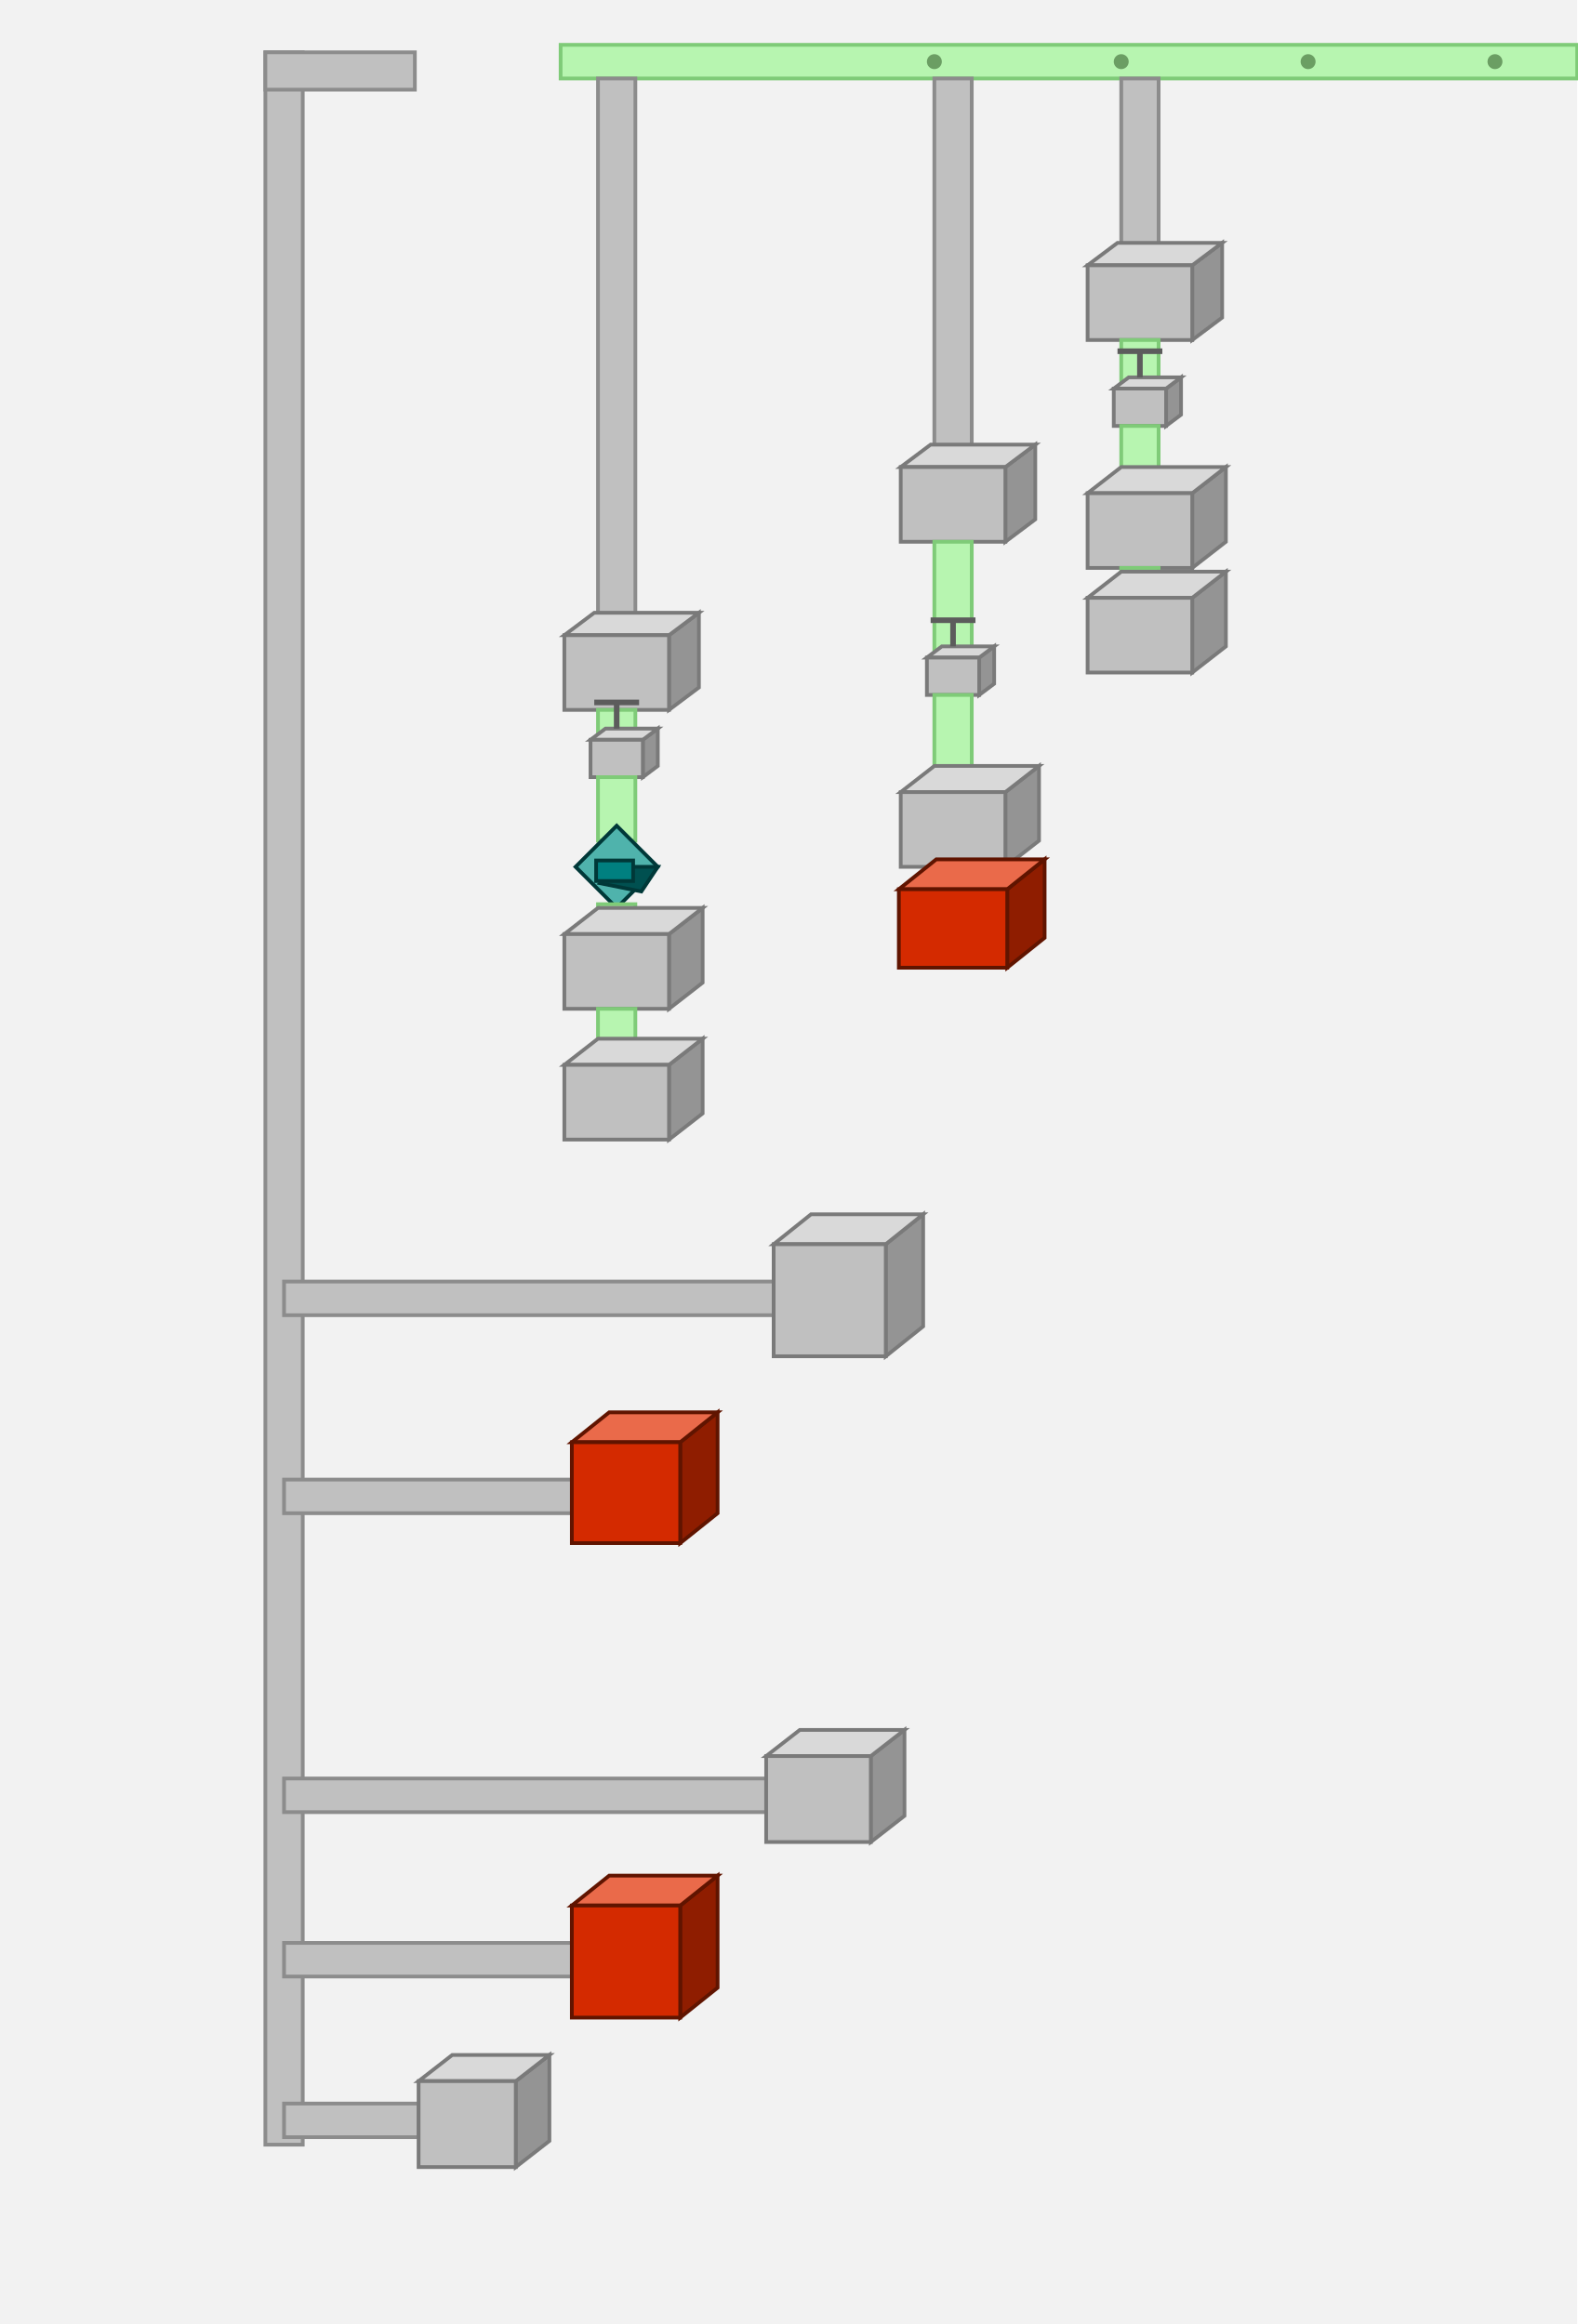
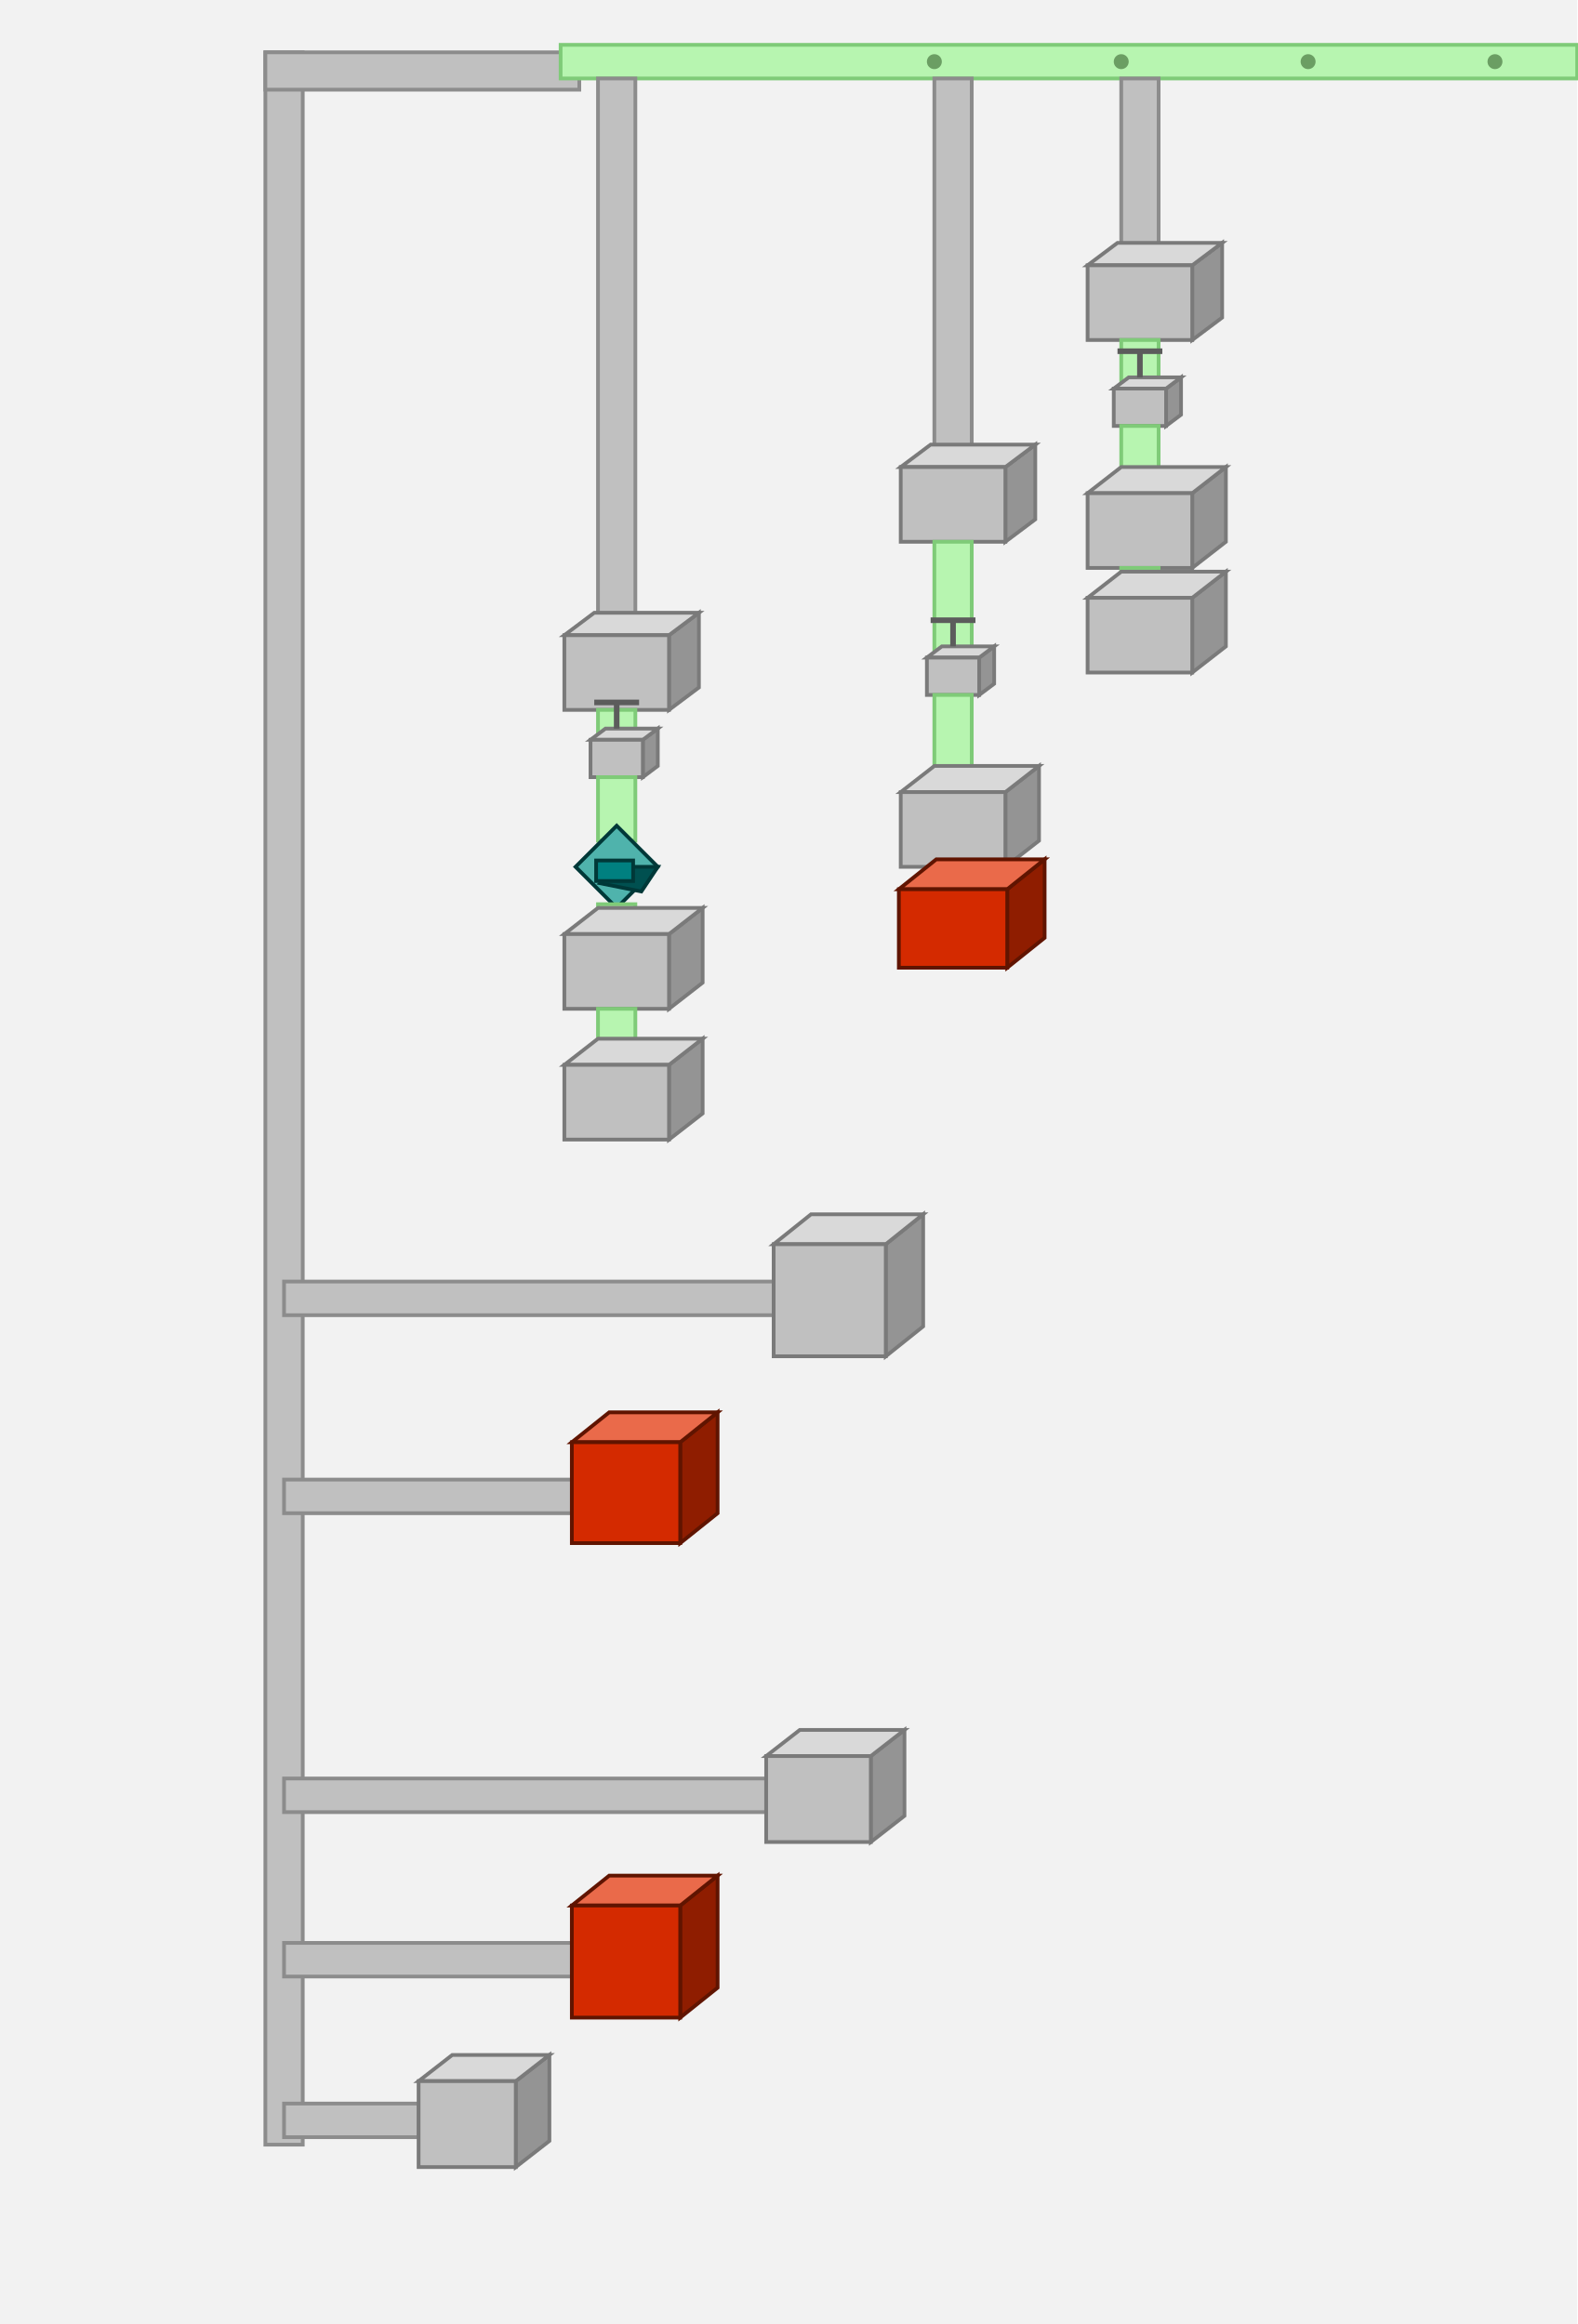
<svg xmlns="http://www.w3.org/2000/svg" width="422" height="622" viewBox="0 0 422 622" version="1.1" id="manifold-diagram">
  <defs id="defs178" />
  <g id="layer1">
    <rect x="0" y="0" width="422" height="622" fill="#F2F2F2" id="rect2" />
    <rect x="71.0" y="14.0" width="10.0" height="560.0" fill="#C0C0C0" stroke="#8C8C8C" stroke-width="1" id="rect4" />
-     <rect x="71.0" y="14.0" width="40.0" height="10.0" fill="#C0C0C0" stroke="#8C8C8C" stroke-width="1" id="rect6" />
+     <rect x="71.0" y="14.0" width="84.0" height="10.0" fill="#C0C0C0" stroke="#8C8C8C" stroke-width="1" id="rect6" />
    <rect x="76.0" y="343.0" width="131.0" height="9.0" fill="#C0C0C0" stroke="#8C8C8C" stroke-width="1" id="rect8" />
    <polygon points="237.0,333.0 247.0,325.0 247.0,355.0 237.0,363.0" fill="#949494" stroke="#7A7A7A" stroke-width="1" id="polygon10" />
    <polygon points="207.0,333.0 217.0,325.0 247.0,325.0 237.0,333.0" fill="#D9D9D9" stroke="#7A7A7A" stroke-width="1" id="polygon12" />
    <rect x="207.0" y="333.0" width="30.0" height="30.0" fill="#C0C0C0" stroke="#7A7A7A" stroke-width="1" id="rect14" />
    <rect x="76.0" y="396.0" width="77.0" height="9.0" fill="#C0C0C0" stroke="#8C8C8C" stroke-width="1" id="rect16" />
    <polygon points="182.0,386.0 192.0,378.0 192.0,405.0 182.0,413.0" fill="#8F1D00" stroke="#601400" stroke-width="1" id="polygon18" />
    <polygon points="153.0,386.0 163.0,378.0 192.0,378.0 182.0,386.0" fill="#EA6A4A" stroke="#601400" stroke-width="1" id="polygon20" />
    <rect x="153.0" y="386.0" width="29.0" height="27.0" fill="#D42A00" stroke="#601400" stroke-width="1" id="rect22" />
    <rect x="76.0" y="476.0" width="129.0" height="9.0" fill="#C0C0C0" stroke="#8C8C8C" stroke-width="1" id="rect24" />
    <polygon points="233.0,470.0 242.0,463.0 242.0,486.0 233.0,493.0" fill="#949494" stroke="#7A7A7A" stroke-width="1" id="polygon26" />
    <polygon points="205.0,470.0 214.0,463.0 242.0,463.0 233.0,470.0" fill="#D9D9D9" stroke="#7A7A7A" stroke-width="1" id="polygon28" />
    <rect x="205.0" y="470.0" width="28.0" height="23.0" fill="#C0C0C0" stroke="#7A7A7A" stroke-width="1" id="rect30" />
    <rect x="76.0" y="520.0" width="77.0" height="9.0" fill="#C0C0C0" stroke="#8C8C8C" stroke-width="1" id="rect32" />
    <polygon points="182.0,510.0 192.0,502.0 192.0,532.0 182.0,540.0" fill="#8F1D00" stroke="#601400" stroke-width="1" id="polygon34" />
    <polygon points="153.0,510.0 163.0,502.0 192.0,502.0 182.0,510.0" fill="#EA6A4A" stroke="#601400" stroke-width="1" id="polygon36" />
    <rect x="153.0" y="510.0" width="29.0" height="30.0" fill="#D42A00" stroke="#601400" stroke-width="1" id="rect38" />
    <rect x="76.0" y="563.0" width="36.0" height="9.0" fill="#C0C0C0" stroke="#8C8C8C" stroke-width="1" id="rect40" />
    <polygon points="138.0,557.0 147.0,550.0 147.0,573.0 138.0,580.0" fill="#949494" stroke="#7A7A7A" stroke-width="1" id="polygon42" />
    <polygon points="112.0,557.0 121.0,550.0 147.0,550.0 138.0,557.0" fill="#D9D9D9" stroke="#7A7A7A" stroke-width="1" id="polygon44" />
    <rect x="112.0" y="557.0" width="26.0" height="23.0" fill="#C0C0C0" stroke="#7A7A7A" stroke-width="1" id="rect46" />
    <rect x="150.0" y="12.0" width="272.0" height="9.0" fill="#B7F5B0" stroke="#7FCB78" stroke-width="1" id="rect48" />
    <circle cx="250" cy="16.5" r="2" fill="#6b9e63" id="circle50" />
    <circle cx="300" cy="16.5" r="2" fill="#6b9e63" id="circle52" />
    <circle cx="350" cy="16.5" r="2" fill="#6b9e63" id="circle54" />
    <circle cx="400" cy="16.5" r="2" fill="#6b9e63" id="circle56" />
    <rect x="300.0" y="21.0" width="10.0" height="50.0" fill="#C0C0C0" stroke="#8C8C8C" stroke-width="1" id="rect58" />
    <polygon points="319.0,71.0 327.0,65.0 327.0,85.0 319.0,91.0" fill="#949494" stroke="#7A7A7A" stroke-width="1" id="polygon60" />
    <polygon points="291.0,71.0 299.0,65.0 327.0,65.0 319.0,71.0" fill="#D9D9D9" stroke="#7A7A7A" stroke-width="1" id="polygon62" />
    <rect x="291.0" y="71.0" width="28.0" height="20.0" fill="#C0C0C0" stroke="#7A7A7A" stroke-width="1" id="rect64" />
    <rect x="300.0" y="91.0" width="10.0" height="22.0" fill="#B7F5B0" stroke="#7FCB78" stroke-width="1" id="rect66" />
    <polygon points="312.0,104.0 316.0,101.0 316.0,111.0 312.0,114.0" fill="#949494" stroke="#7A7A7A" stroke-width="1" id="polygon68" />
    <polygon points="298.0,104.0 302.0,101.0 316.0,101.0 312.0,104.0" fill="#D9D9D9" stroke="#7A7A7A" stroke-width="1" id="polygon70" />
    <rect x="298.0" y="104.0" width="14.0" height="10.0" fill="#C0C0C0" stroke="#7A7A7A" stroke-width="1" id="rect72" />
    <line x1="305.0" y1="94.0" x2="305.0" y2="101.0" stroke="#5c5c5c" stroke-width="1.5" id="line74" />
    <line x1="299.0" y1="94.0" x2="311.0" y2="94.0" stroke="#5c5c5c" stroke-width="1.5" id="line76" />
    <rect x="300.0" y="114.0" width="10.0" height="18.0" fill="#B7F5B0" stroke="#7FCB78" stroke-width="1" id="rect78" />
    <polygon points="319.0,132.0 328.0,125.0 328.0,145.0 319.0,152.0" fill="#949494" stroke="#7A7A7A" stroke-width="1" id="polygon80" />
    <polygon points="291.0,132.0 300.0,125.0 328.0,125.0 319.0,132.0" fill="#D9D9D9" stroke="#7A7A7A" stroke-width="1" id="polygon82" />
    <rect x="291.0" y="132.0" width="28.0" height="20.0" fill="#C0C0C0" stroke="#7A7A7A" stroke-width="1" id="rect84" />
    <rect x="300.0" y="152.0" width="10.0" height="8.0" fill="#B7F5B0" stroke="#7FCB78" stroke-width="1" id="rect86" />
    <polygon points="319.0,160.0 328.0,153.0 328.0,173.0 319.0,180.0" fill="#949494" stroke="#7A7A7A" stroke-width="1" id="polygon88" />
    <polygon points="291.0,160.0 300.0,153.0 328.0,153.0 319.0,160.0" fill="#D9D9D9" stroke="#7A7A7A" stroke-width="1" id="polygon90" />
    <rect x="291.0" y="160.0" width="28.0" height="20.0" fill="#C0C0C0" stroke="#7A7A7A" stroke-width="1" id="rect92" />
    <rect x="250.0" y="21.0" width="10.0" height="104.0" fill="#C0C0C0" stroke="#8C8C8C" stroke-width="1" id="rect94" />
    <polygon points="269.0,125.0 277.0,119.0 277.0,139.0 269.0,145.0" fill="#949494" stroke="#7A7A7A" stroke-width="1" id="polygon96" />
    <polygon points="241.0,125.0 249.0,119.0 277.0,119.0 269.0,125.0" fill="#D9D9D9" stroke="#7A7A7A" stroke-width="1" id="polygon98" />
    <rect x="241.0" y="125.0" width="28.0" height="20.0" fill="#C0C0C0" stroke="#7A7A7A" stroke-width="1" id="rect100" />
    <rect x="250.0" y="145.0" width="10.0" height="38.0" fill="#B7F5B0" stroke="#7FCB78" stroke-width="1" id="rect102" />
    <polygon points="262.0,176.0 266.0,173.0 266.0,183.0 262.0,186.0" fill="#949494" stroke="#7A7A7A" stroke-width="1" id="polygon104" />
    <polygon points="248.0,176.0 252.0,173.0 266.0,173.0 262.0,176.0" fill="#D9D9D9" stroke="#7A7A7A" stroke-width="1" id="polygon106" />
    <rect x="248.0" y="176.0" width="14.0" height="10.0" fill="#C0C0C0" stroke="#7A7A7A" stroke-width="1" id="rect108" />
    <line x1="255.0" y1="166.0" x2="255.0" y2="173.0" stroke="#5c5c5c" stroke-width="1.5" id="line110" />
    <line x1="249.0" y1="166.0" x2="261.0" y2="166.0" stroke="#5c5c5c" stroke-width="1.5" id="line112" />
    <rect x="250.0" y="186.0" width="10.0" height="26.0" fill="#B7F5B0" stroke="#7FCB78" stroke-width="1" id="rect114" />
    <polygon points="269.0,212.0 278.0,205.0 278.0,225.0 269.0,232.0" fill="#949494" stroke="#7A7A7A" stroke-width="1" id="polygon116" />
    <polygon points="241.0,212.0 250.0,205.0 278.0,205.0 269.0,212.0" fill="#D9D9D9" stroke="#7A7A7A" stroke-width="1" id="polygon118" />
    <rect x="241.0" y="212.0" width="28.0" height="20.0" fill="#C0C0C0" stroke="#7A7A7A" stroke-width="1" id="rect120" />
    <rect x="250.0" y="232.0" width="10.0" height="6.0" fill="#B7F5B0" stroke="#7FCB78" stroke-width="1" id="rect122" />
    <polygon points="269.5,238.0 279.5,230.0 279.5,251.0 269.5,259.0" fill="#8F1D00" stroke="#601400" stroke-width="1" id="polygon124" />
    <polygon points="240.5,238.0 250.5,230.0 279.5,230.0 269.5,238.0" fill="#EA6A4A" stroke="#601400" stroke-width="1" id="polygon126" />
    <rect x="240.5" y="238.0" width="29.0" height="21.0" fill="#D42A00" stroke="#601400" stroke-width="1" id="rect128" />
    <rect x="160.0" y="21.0" width="10.0" height="149.0" fill="#C0C0C0" stroke="#8C8C8C" stroke-width="1" id="rect130" />
    <polygon points="179.0,170.0 187.0,164.0 187.0,184.0 179.0,190.0" fill="#949494" stroke="#7A7A7A" stroke-width="1" id="polygon132" />
    <polygon points="151.0,170.0 159.0,164.0 187.0,164.0 179.0,170.0" fill="#D9D9D9" stroke="#7A7A7A" stroke-width="1" id="polygon134" />
    <rect x="151.0" y="170.0" width="28.0" height="20.0" fill="#C0C0C0" stroke="#7A7A7A" stroke-width="1" id="rect136" />
    <rect x="160.0" y="190.0" width="10.0" height="15.0" fill="#B7F5B0" stroke="#7FCB78" stroke-width="1" id="rect138" />
    <polygon points="172.0,198.0 176.0,195.0 176.0,205.0 172.0,208.0" fill="#949494" stroke="#7A7A7A" stroke-width="1" id="polygon140" />
    <polygon points="158.0,198.0 162.0,195.0 176.0,195.0 172.0,198.0" fill="#D9D9D9" stroke="#7A7A7A" stroke-width="1" id="polygon142" />
    <rect x="158.0" y="198.0" width="14.0" height="10.0" fill="#C0C0C0" stroke="#7A7A7A" stroke-width="1" id="rect144" />
    <line x1="165.0" y1="188.0" x2="165.0" y2="195.0" stroke="#5c5c5c" stroke-width="1.5" id="line146" />
    <line x1="159.0" y1="188.0" x2="171.0" y2="188.0" stroke="#5c5c5c" stroke-width="1.5" id="line148" />
    <rect x="160.0" y="208.0" width="10.0" height="17.0" fill="#B7F5B0" stroke="#7FCB78" stroke-width="1" id="rect150" />
    <polygon points="165.0,221.0 176.0,232.0 165.0,243.0 154.0,232.0" fill="#4FB3AC" stroke="#003838" stroke-width="1" id="polygon152" />
    <polygon points="165.0,232.0 176.0,232.0 171.6,238.6 160.6,236.4" fill="#005050" stroke="#003838" stroke-width="1" id="polygon154" />
    <rect x="159.5" y="230.3" width="9.9" height="5.5" fill="#008080" stroke="#003838" stroke-width="1" id="rect156" />
    <rect x="160.0" y="242.0" width="10.0" height="8.0" fill="#B7F5B0" stroke="#7FCB78" stroke-width="1" id="rect158" />
    <polygon points="179.0,250.0 188.0,243.0 188.0,263.0 179.0,270.0" fill="#949494" stroke="#7A7A7A" stroke-width="1" id="polygon160" />
    <polygon points="151.0,250.0 160.0,243.0 188.0,243.0 179.0,250.0" fill="#D9D9D9" stroke="#7A7A7A" stroke-width="1" id="polygon162" />
    <rect x="151.0" y="250.0" width="28.0" height="20.0" fill="#C0C0C0" stroke="#7A7A7A" stroke-width="1" id="rect164" />
    <rect x="160.0" y="270.0" width="10.0" height="15.0" fill="#B7F5B0" stroke="#7FCB78" stroke-width="1" id="rect166" />
    <polygon points="179.0,285.0 188.0,278.0 188.0,298.0 179.0,305.0" fill="#949494" stroke="#7A7A7A" stroke-width="1" id="polygon168" />
    <polygon points="151.0,285.0 160.0,278.0 188.0,278.0 179.0,285.0" fill="#D9D9D9" stroke="#7A7A7A" stroke-width="1" id="polygon170" />
    <rect x="151.0" y="285.0" width="28.0" height="20.0" fill="#C0C0C0" stroke="#7A7A7A" stroke-width="1" id="rect172" />
  </g>
</svg>
